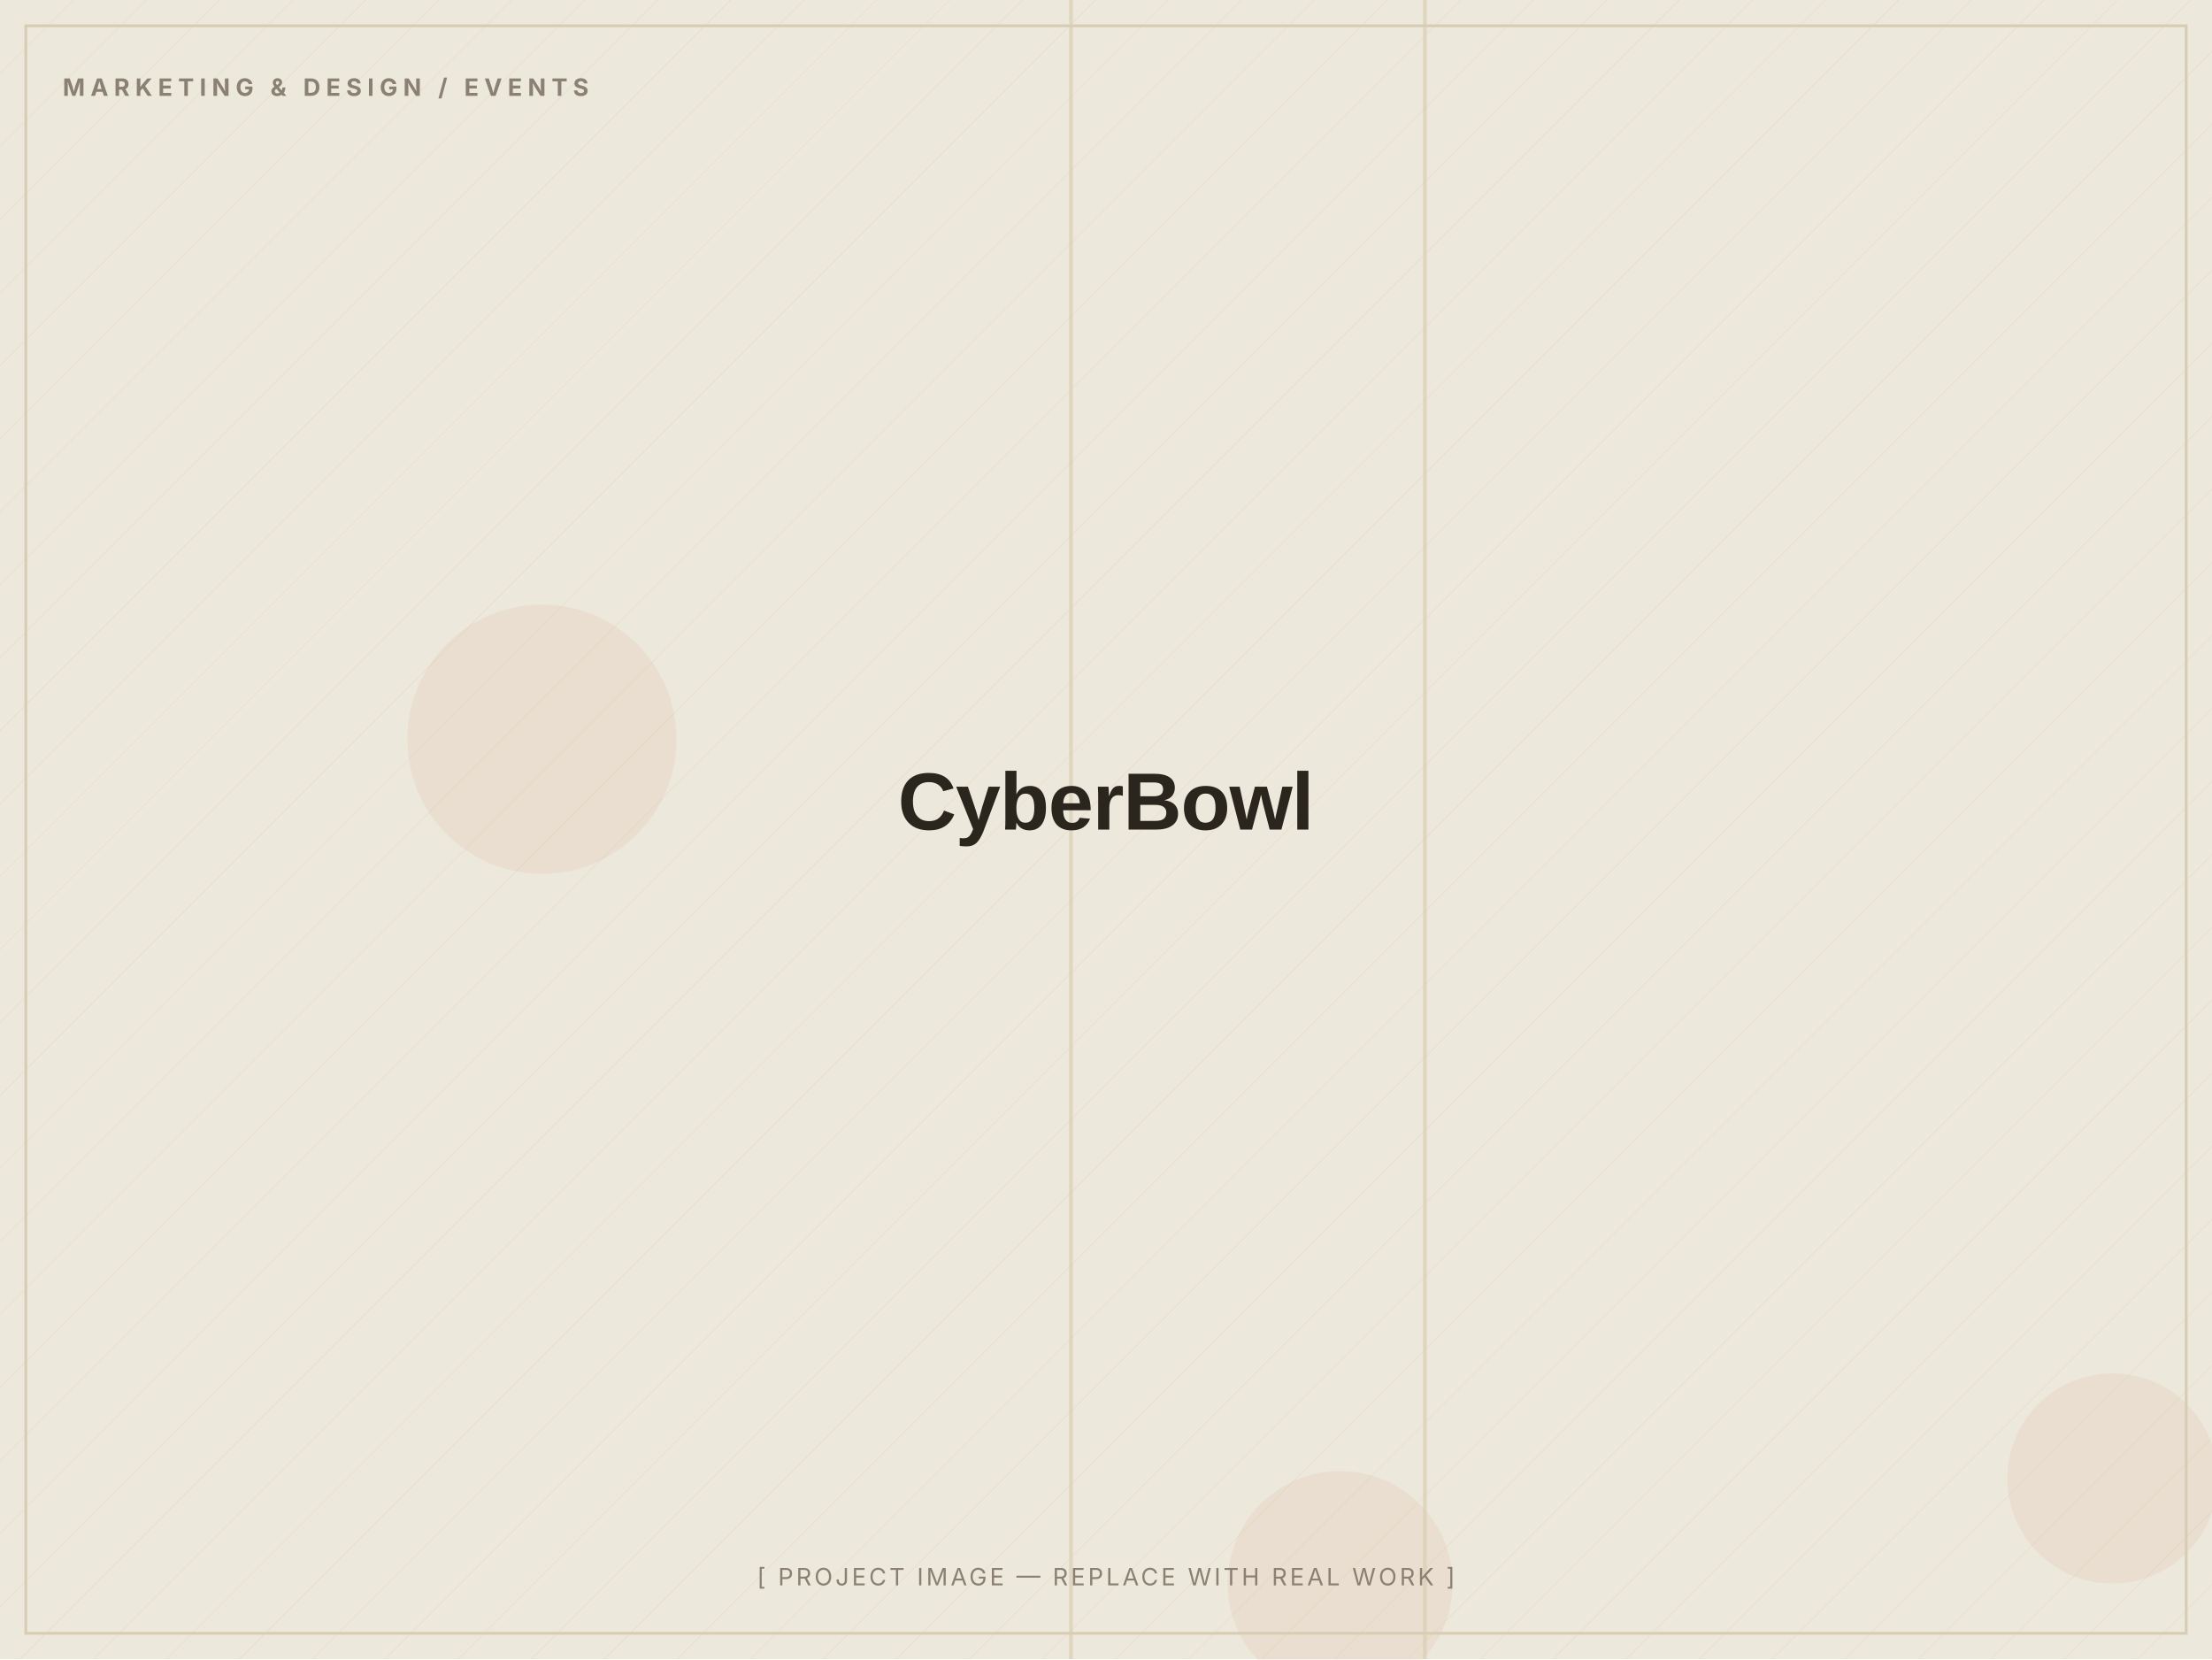
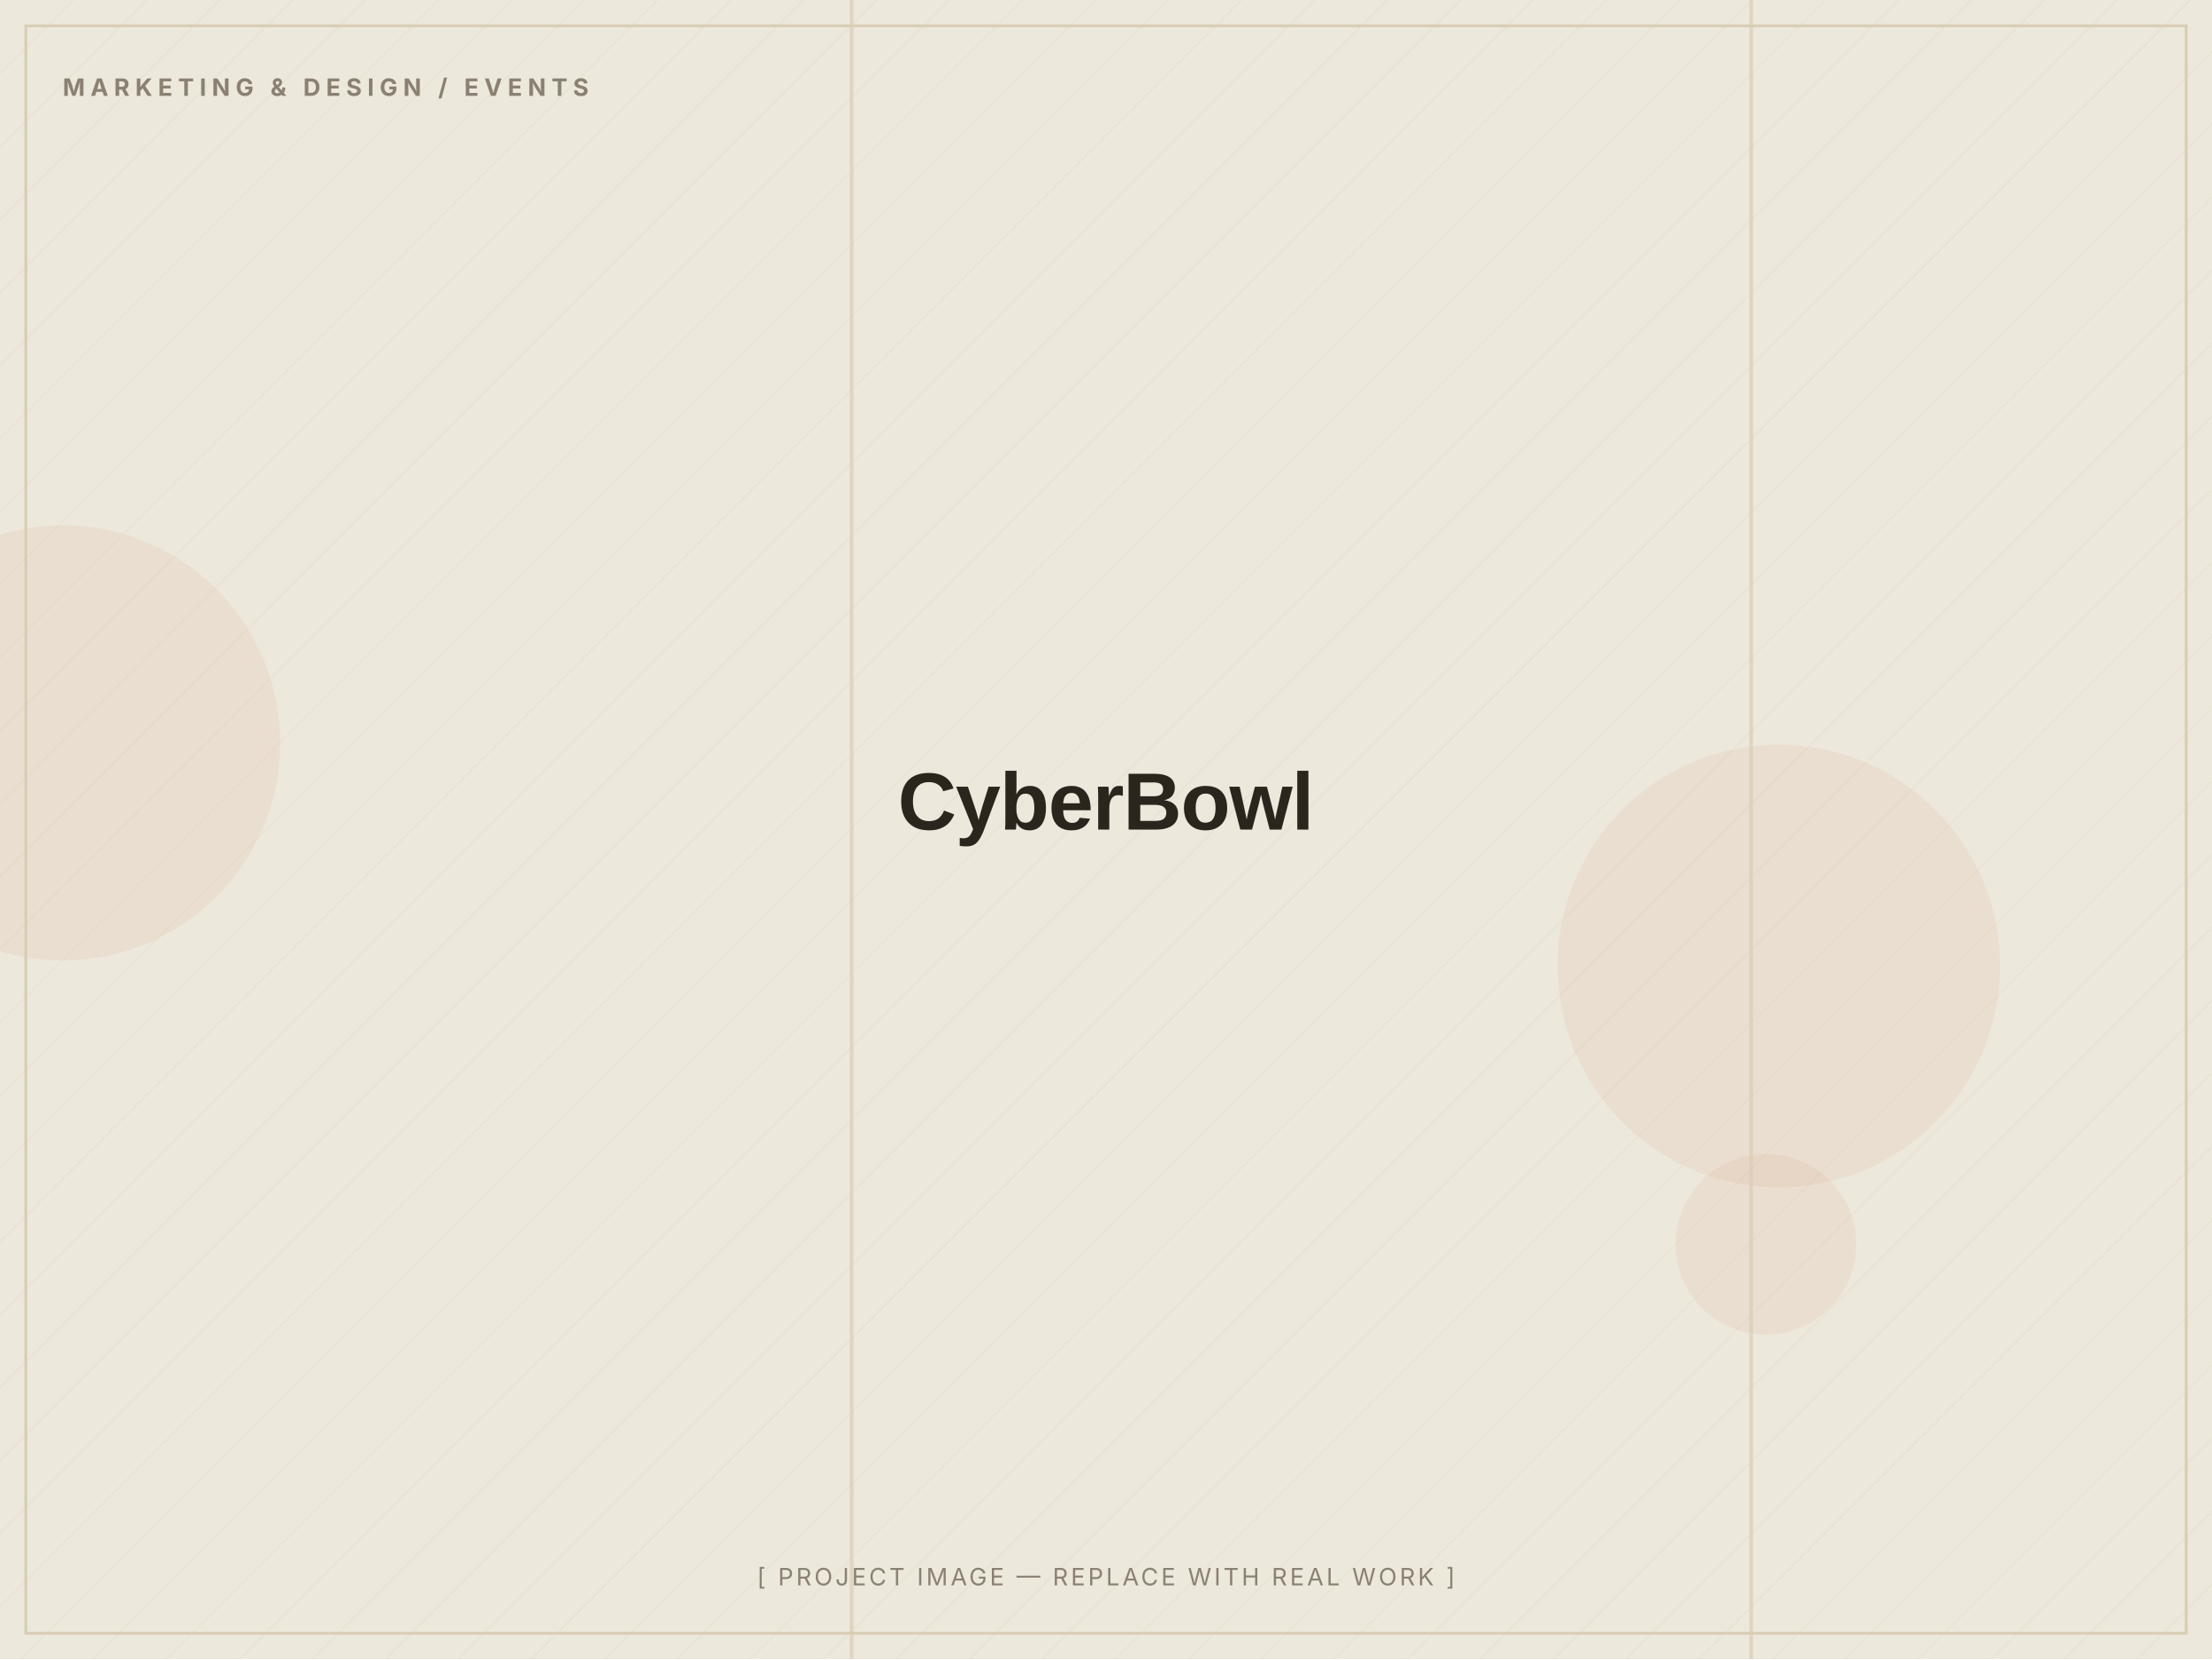
<svg xmlns="http://www.w3.org/2000/svg" width="1200" height="900" viewBox="0 0 1200 900" role="img" aria-label="CyberBowl — placeholder image">
  <defs>
    <pattern id="d" width="28" height="28" patternUnits="userSpaceOnUse" patternTransform="rotate(45)">
      <line x1="0" y1="0" x2="0" y2="28" stroke="#D8CDB4" stroke-width="1" opacity="0.5" />
    </pattern>
  </defs>
  <rect width="1200" height="900" fill="#EDE8DC" />
  <rect width="1200" height="900" fill="url(#d)" opacity="0.55" />
-   <circle cx="294" cy="401" r="73" fill="#C2410C" opacity="0.06" />
-   <circle cx="727" cy="859" r="61" fill="#C2410C" opacity="0.06" />
-   <circle cx="1146" cy="802" r="57" fill="#C2410C" opacity="0.06" />
-   <rect x="580" y="0" width="2" height="900" fill="#D8CDB4" opacity="0.7" />
-   <rect x="772" y="0" width="2" height="900" fill="#D8CDB4" opacity="0.7" />
+   <circle cx="958" cy="675" r="49" fill="#C2410C" opacity="0.06" />
+   <circle cx="34" cy="403" r="118" fill="#C2410C" opacity="0.06" />
+   <circle cx="965" cy="524" r="120" fill="#C2410C" opacity="0.06" />
+   <rect x="461" y="0" width="2" height="900" fill="#D8CDB4" opacity="0.7" />
+   <rect x="949" y="0" width="2" height="900" fill="#D8CDB4" opacity="0.7" />
  <rect x="14" y="14" width="1172" height="872" fill="none" stroke="#D8CDB4" stroke-width="1.5" />
  <text x="34" y="52" font-family="Inter, Arial, sans-serif" font-weight="700" font-size="13" letter-spacing="3" fill="#8A8172">MARKETING &amp; DESIGN / EVENTS</text>
  <text x="600.0" y="450.0" text-anchor="middle" font-family="Archivo, Arial, sans-serif" font-weight="800" font-size="44" letter-spacing="-0.5" fill="#2A251D">CyberBowl</text>
  <text x="600.0" y="860" text-anchor="middle" font-family="Inter, Arial, sans-serif" font-size="13" letter-spacing="1.5" fill="#8A8172">[ PROJECT IMAGE — REPLACE WITH REAL WORK ]</text>
</svg>
